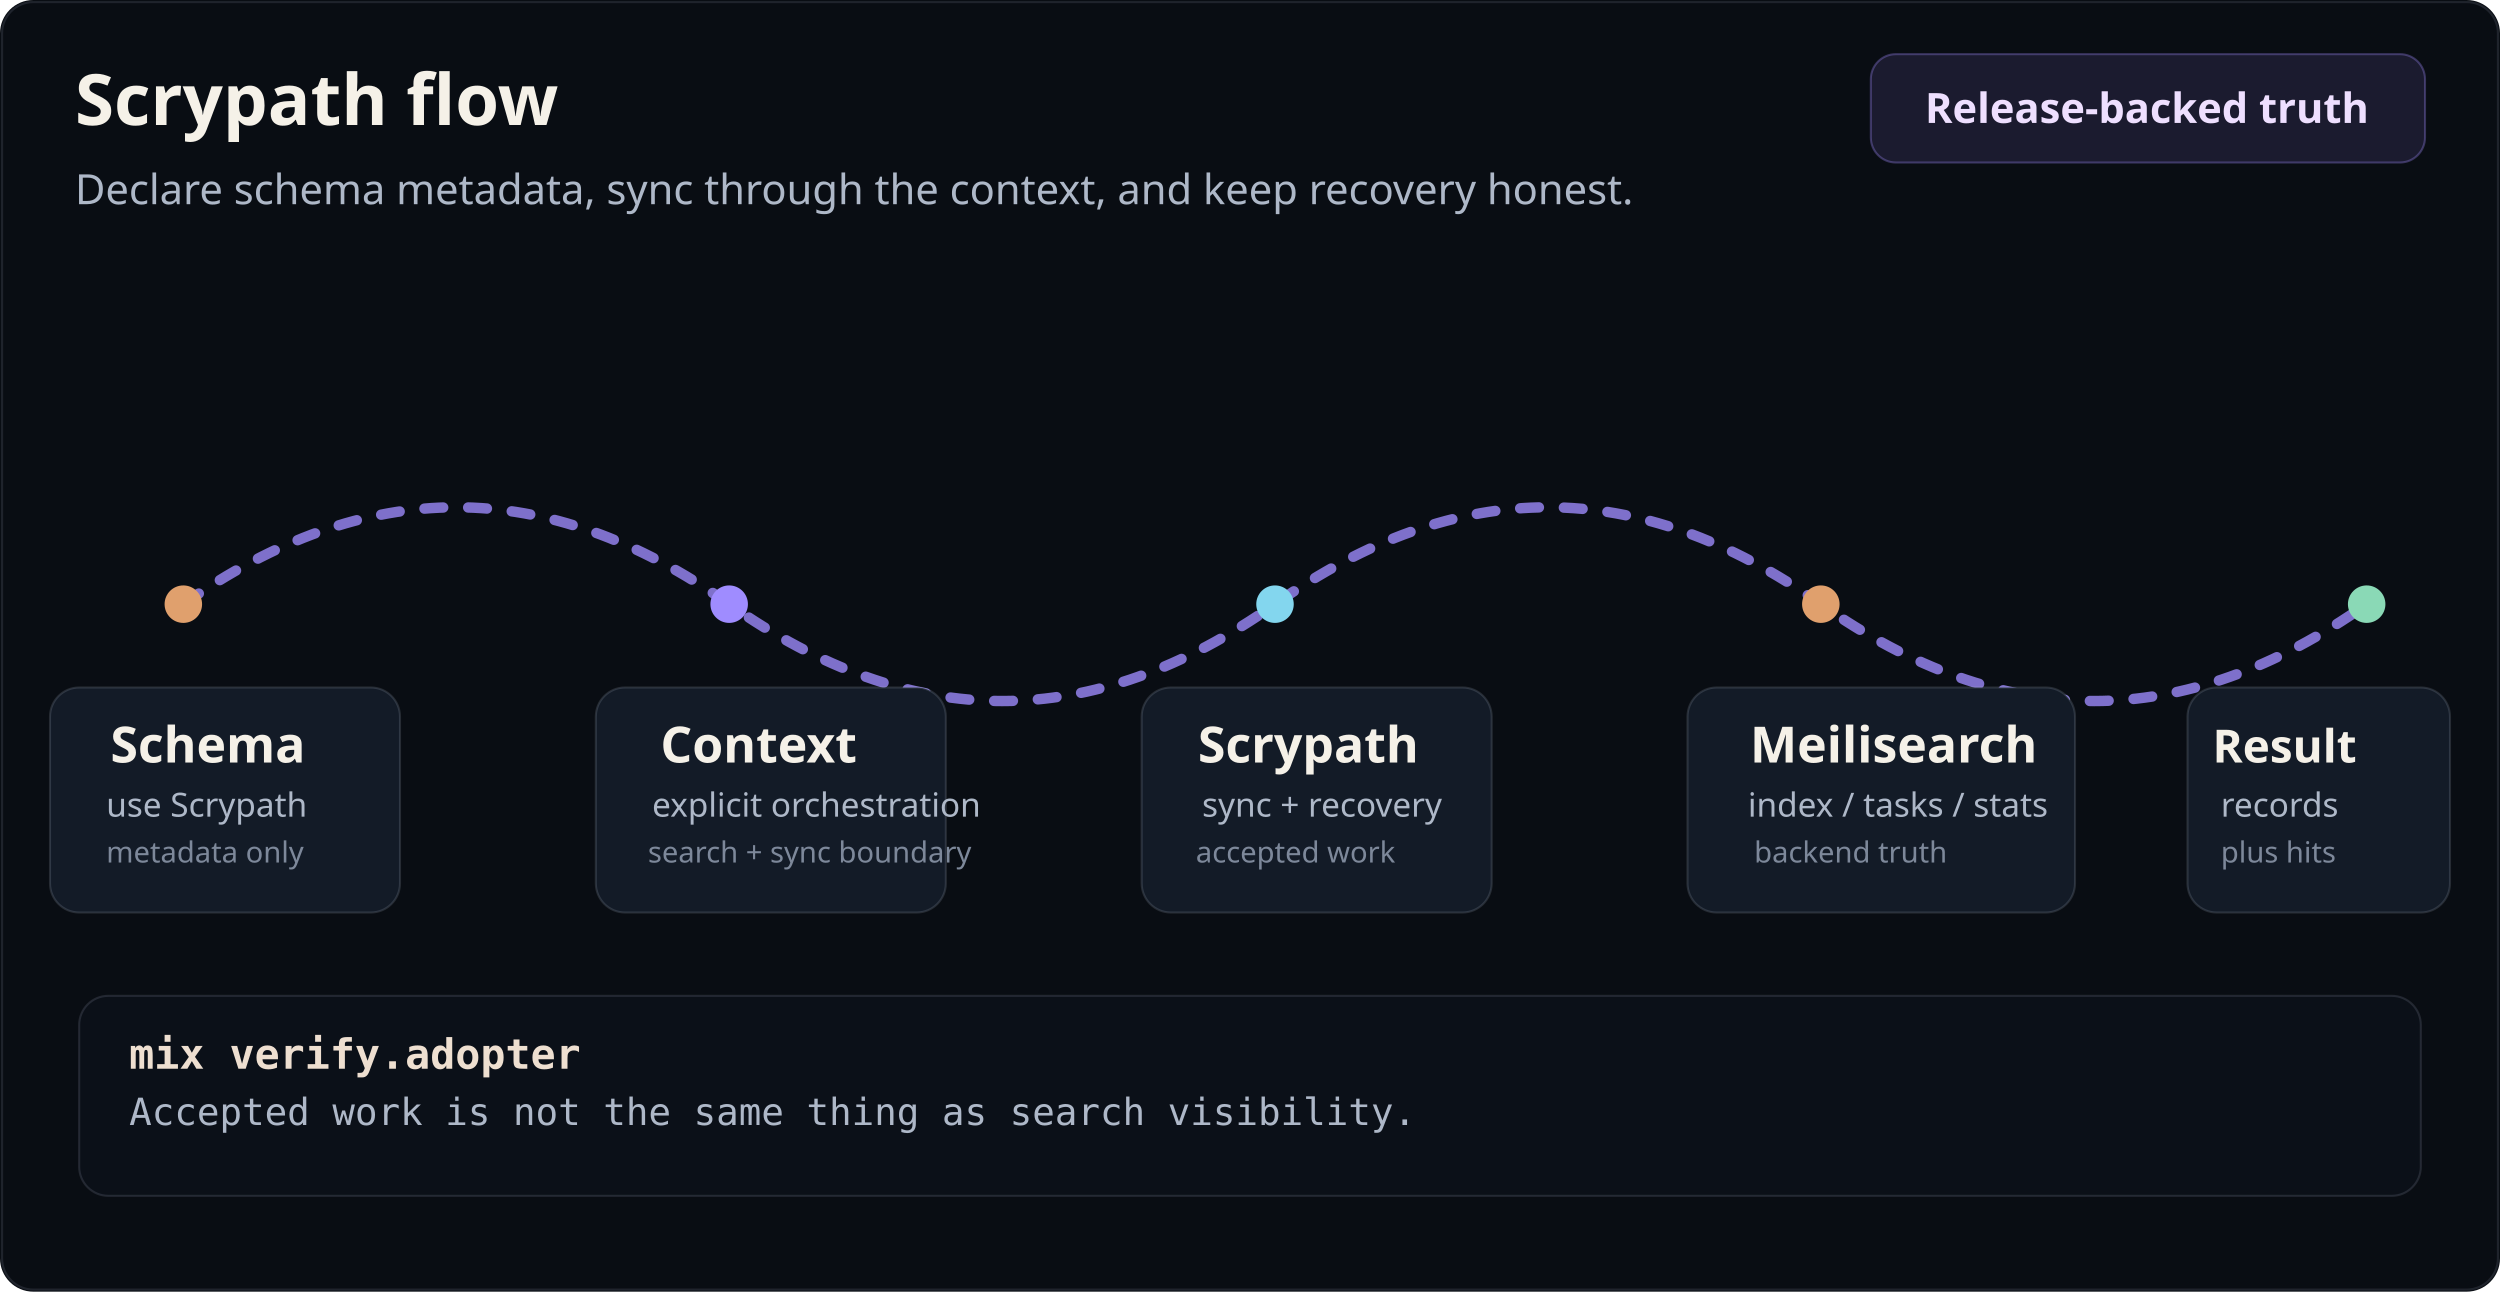
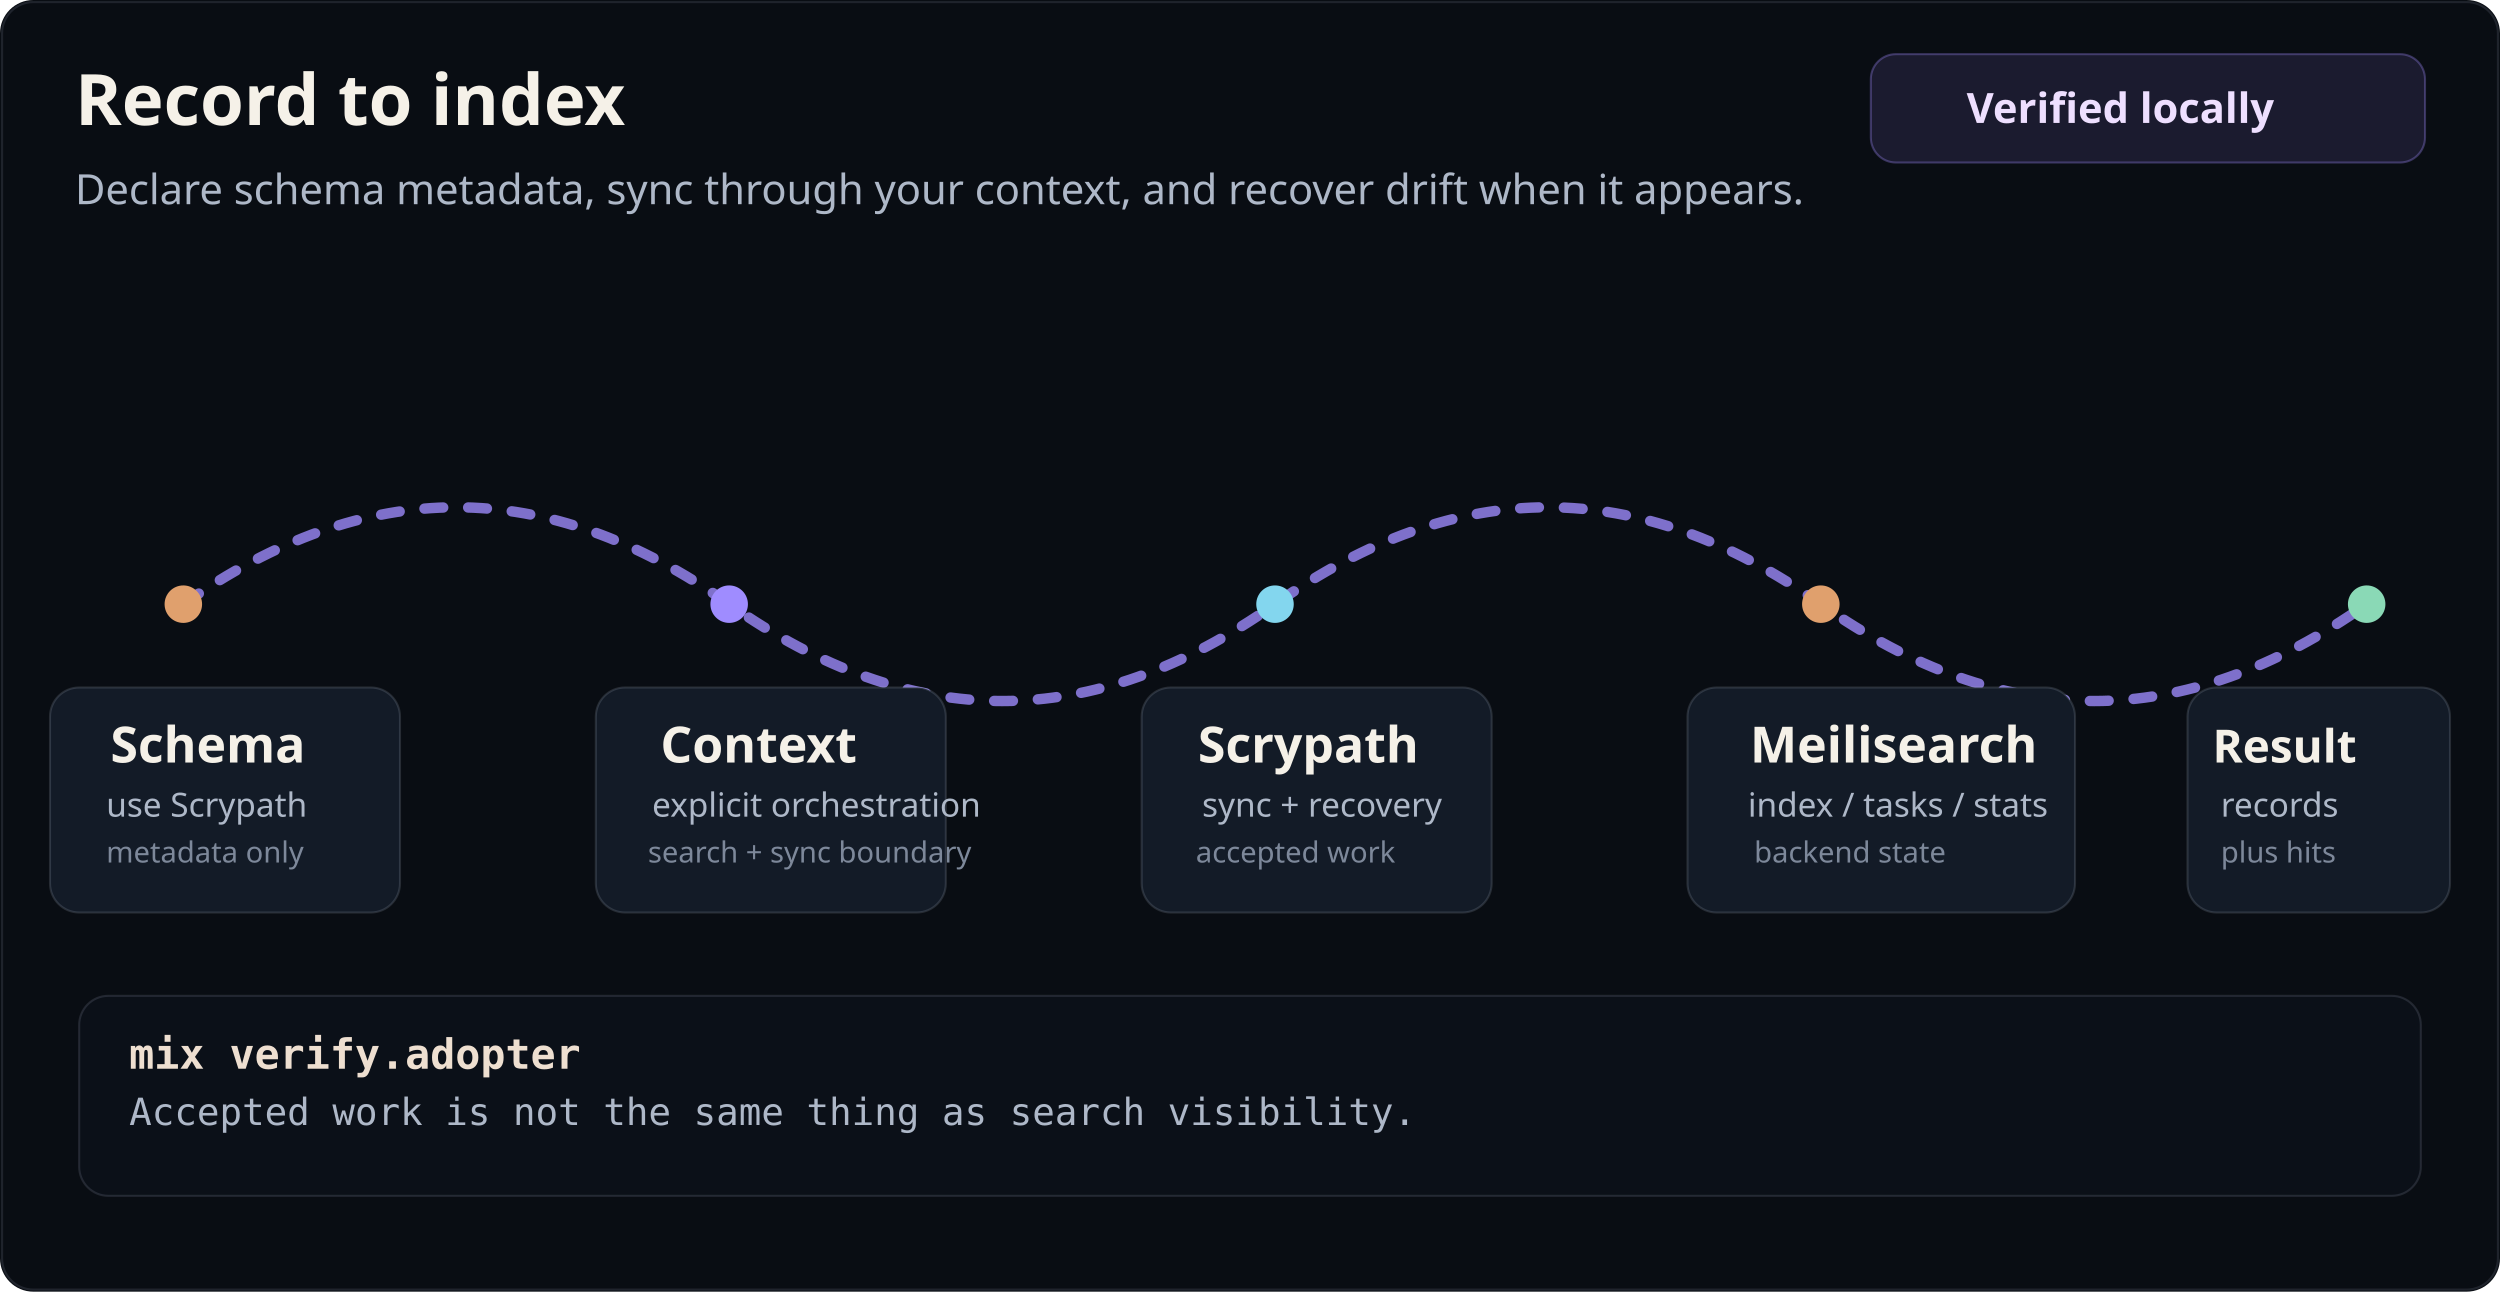
- <svg xmlns="http://www.w3.org/2000/svg" width="1200" height="620" viewBox="0 0 1200 620" fill="none" role="img" aria-label="Scrypath flow diagram">
+ <svg xmlns="http://www.w3.org/2000/svg" width="1200" height="620" viewBox="0 0 1200 620" fill="none" role="img" aria-label="Scrypath data flow">
  <rect width="1200" height="620" rx="16" fill="#090D13" />
  <rect x="1" y="1" width="1198" height="618" rx="15" stroke="rgba(193, 206, 229, 0.12)" />
-   <text x="36" y="60" fill="#F5F1E8" font-family="ui-sans-serif, system-ui, sans-serif" font-size="34" font-weight="700">Scrypath flow</text>
-   <text x="36" y="98" fill="#AEB8C8" font-family="ui-sans-serif, system-ui, sans-serif" font-size="20">Declare schema metadata, sync through the context, and keep recovery honest.</text>
+   <text x="36" y="60" fill="#F5F1E8" font-family="ui-sans-serif, system-ui, sans-serif" font-size="34" font-weight="700">Record to index</text>
+   <text x="36" y="98" fill="#AEB8C8" font-family="ui-sans-serif, system-ui, sans-serif" font-size="20">Declare schema metadata, sync through your context, and recover drift when it appears.</text>
  <rect x="898" y="26" width="266" height="52" rx="12" fill="rgba(159, 140, 255, 0.12)" stroke="rgba(159, 140, 255, 0.32)" />
-   <text x="924" y="59" fill="#EEDFFF" font-family="ui-sans-serif, system-ui, sans-serif" font-size="20" font-weight="600">Release-backed truth</text>
+   <text x="944" y="59" fill="#EEDFFF" font-family="ui-sans-serif, system-ui, sans-serif" font-size="20" font-weight="600">Verified locally</text>
  <path d="M88 290C176 228 262 228 350 290C438 352 524 352 612 290C700 228 786 228 874 290C962 352 1048 352 1136 290" stroke="rgba(159, 140, 255, 0.78)" stroke-width="5" stroke-linecap="round" stroke-dasharray="9 12" />
  <circle cx="88" cy="290" r="9" fill="#E0A06D" />
  <circle cx="350" cy="290" r="9" fill="#9F8CFF" />
  <circle cx="612" cy="290" r="9" fill="#83D6EE" />
  <circle cx="874" cy="290" r="9" fill="#E0A06D" />
  <circle cx="1136" cy="290" r="9" fill="#8AD9B6" />
  <g font-family="ui-sans-serif, system-ui, sans-serif">
    <rect x="24" y="330" width="168" height="108" rx="14" fill="#131B27" stroke="rgba(193, 206, 229, 0.16)" />
    <text x="53" y="366" fill="#F5F1E8" font-size="24" font-weight="700">Schema</text>
    <text x="51" y="392" fill="#AEB8C8" font-size="16">use Scrypath</text>
    <text x="51" y="414" fill="#7D889A" font-size="14">metadata only</text>
    <rect x="286" y="330" width="168" height="108" rx="14" fill="#131B27" stroke="rgba(193, 206, 229, 0.16)" />
    <text x="317" y="366" fill="#F5F1E8" font-size="24" font-weight="700">Context</text>
    <text x="313" y="392" fill="#AEB8C8" font-size="16">explicit orchestration</text>
    <text x="311" y="414" fill="#7D889A" font-size="14">search + sync boundary</text>
    <rect x="548" y="330" width="168" height="108" rx="14" fill="#131B27" stroke="rgba(193, 206, 229, 0.16)" />
    <text x="575" y="366" fill="#F5F1E8" font-size="24" font-weight="700">Scrypath</text>
    <text x="577" y="392" fill="#AEB8C8" font-size="16">sync + recovery</text>
    <text x="574" y="414" fill="#7D889A" font-size="14">accepted work</text>
    <rect x="810" y="330" width="186" height="108" rx="14" fill="#131B27" stroke="rgba(193, 206, 229, 0.16)" />
    <text x="840" y="366" fill="#F5F1E8" font-size="24" font-weight="700">Meilisearch</text>
    <text x="839" y="392" fill="#AEB8C8" font-size="16">index / tasks / stats</text>
-     <text x="842" y="414" fill="#7D889A" font-size="14">backend truth</text>
+     <text x="842" y="414" fill="#7D889A" font-size="14">backend state</text>
    <rect x="1050" y="330" width="126" height="108" rx="14" fill="#131B27" stroke="rgba(193, 206, 229, 0.16)" />
    <text x="1062" y="366" fill="#F5F1E8" font-size="22" font-weight="700">Result</text>
    <text x="1066" y="392" fill="#AEB8C8" font-size="16">records</text>
    <text x="1066" y="414" fill="#7D889A" font-size="14">plus hits</text>
  </g>
  <g font-family="ui-monospace, SFMono-Regular, monospace">
    <rect x="38" y="478" width="1124" height="96" rx="14" fill="#0B1018" stroke="rgba(193, 206, 229, 0.14)" />
    <text x="62" y="513" fill="#EEDFD0" font-size="20" font-weight="600">mix verify.adopter</text>
    <text x="62" y="540" fill="#AEB8C8" font-size="18">Accepted work is not the same thing as search visibility.</text>
  </g>
</svg>
